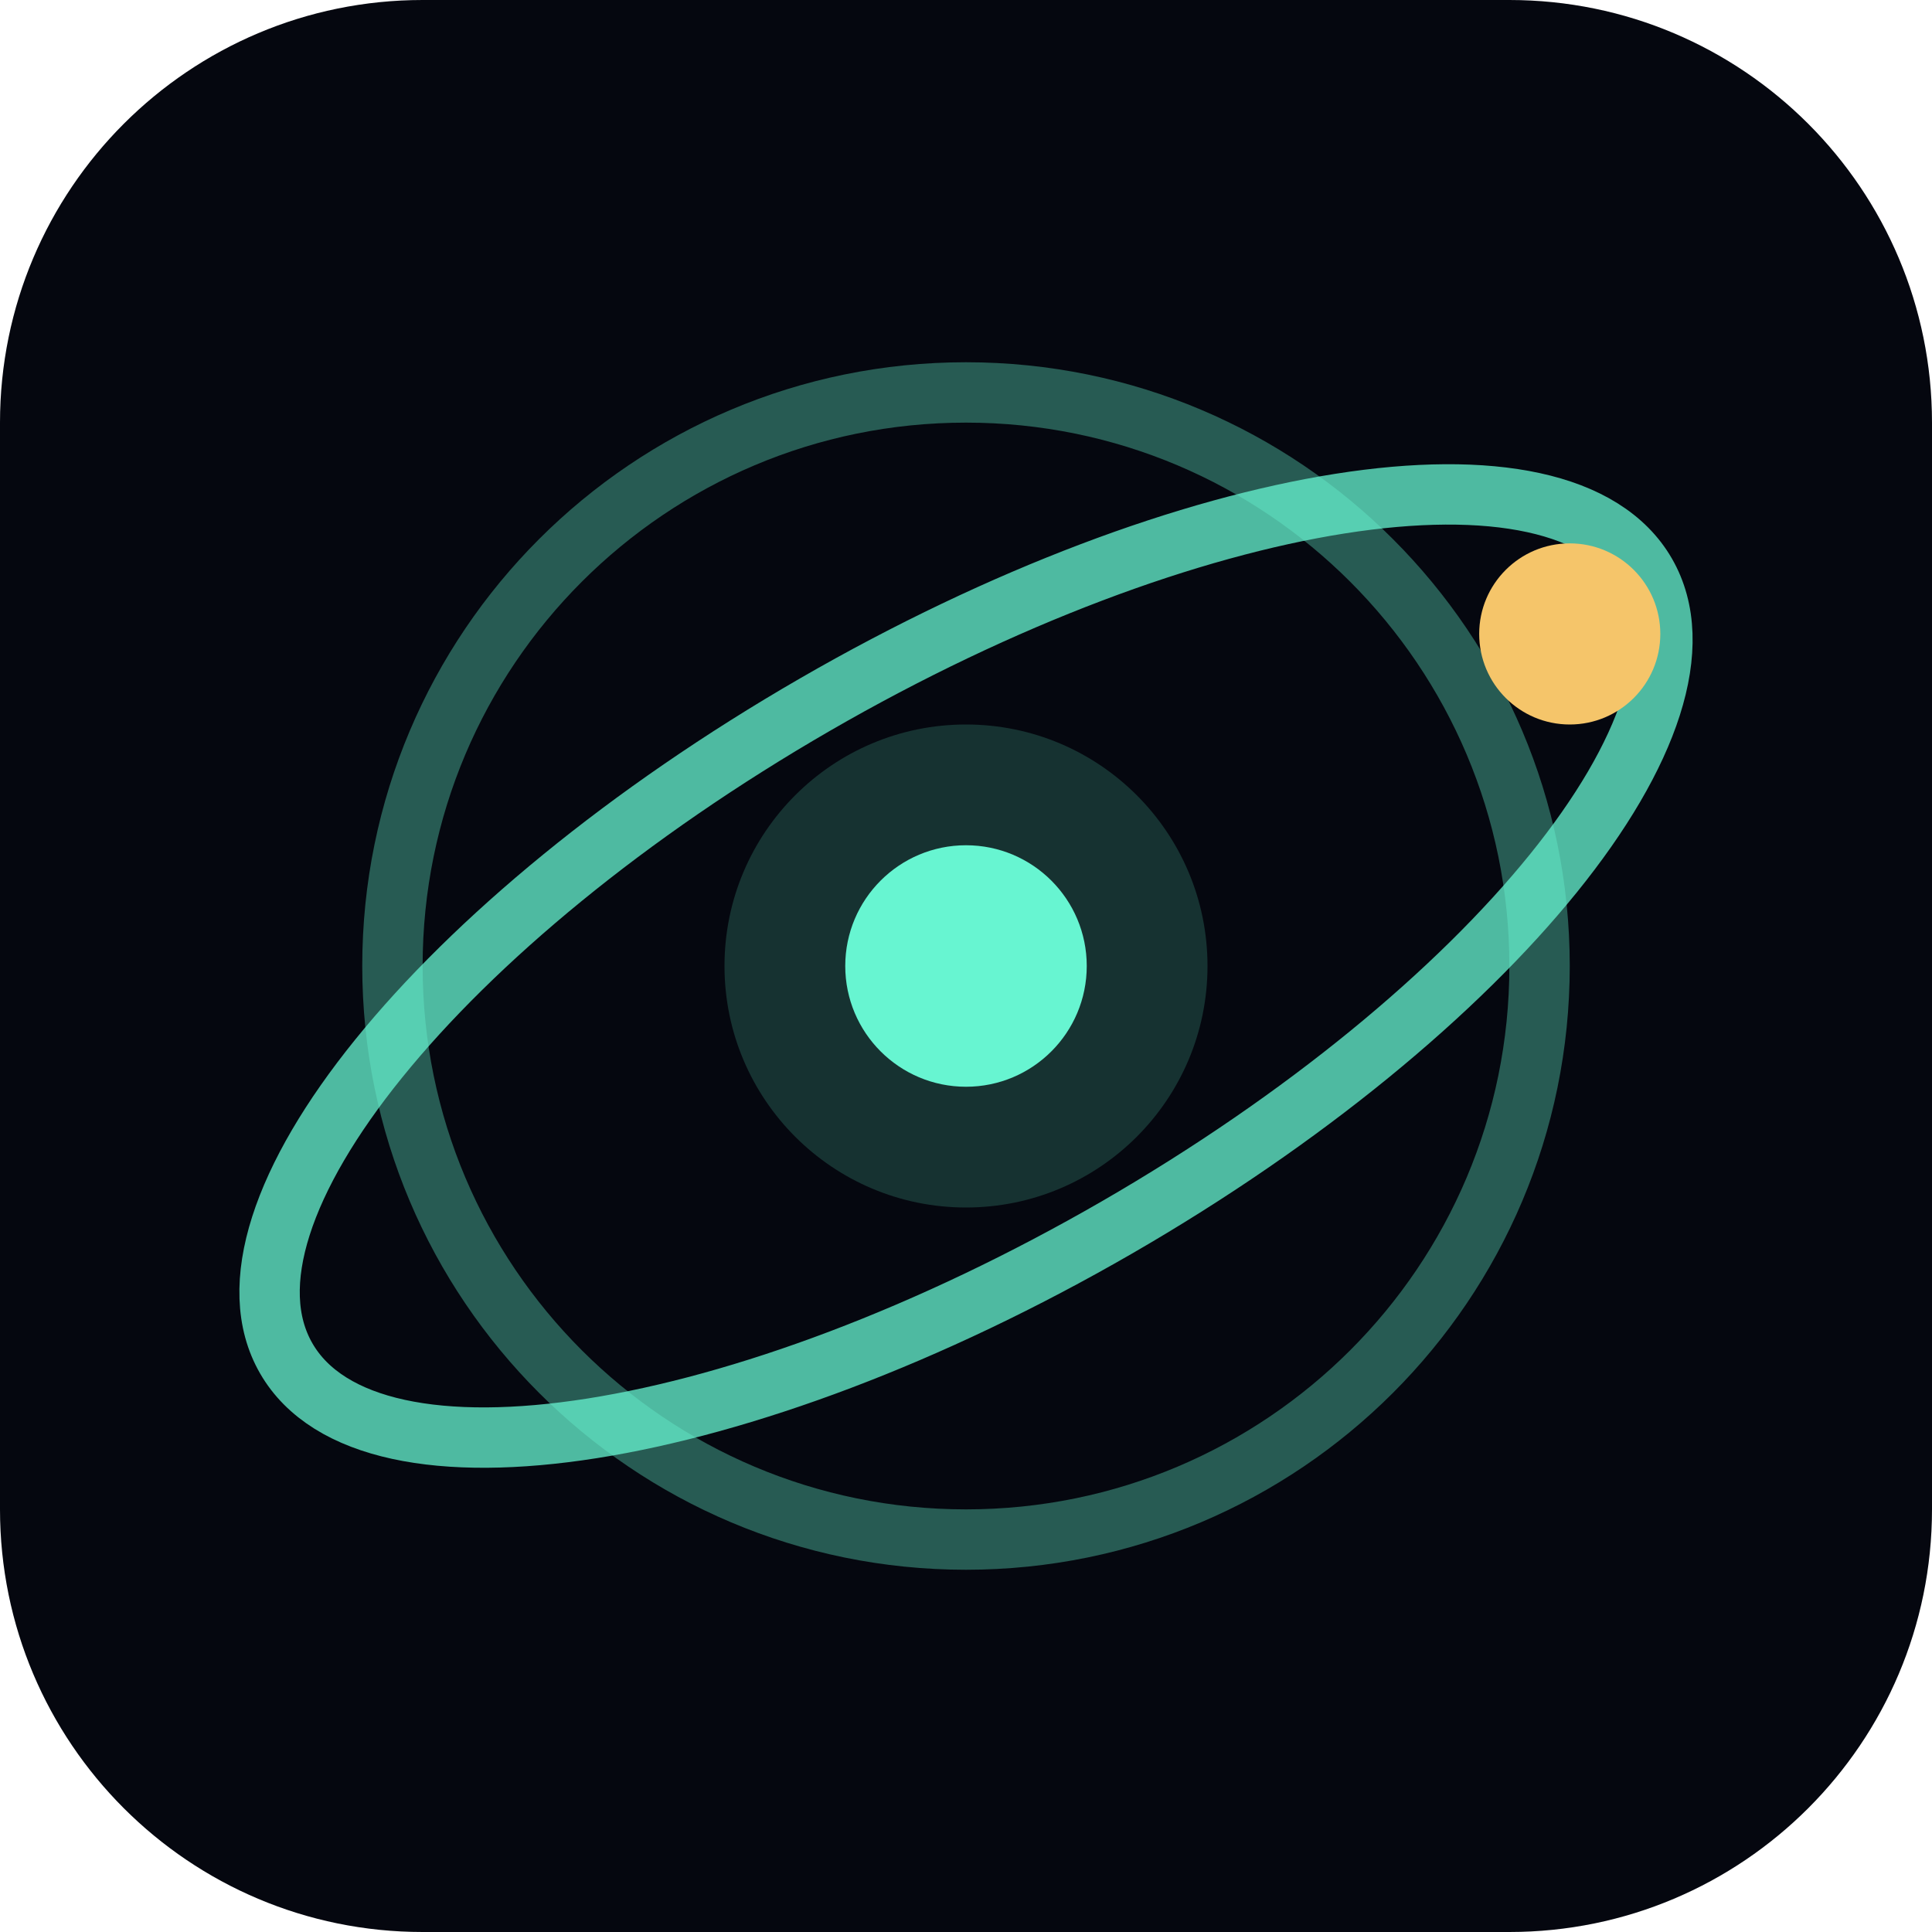
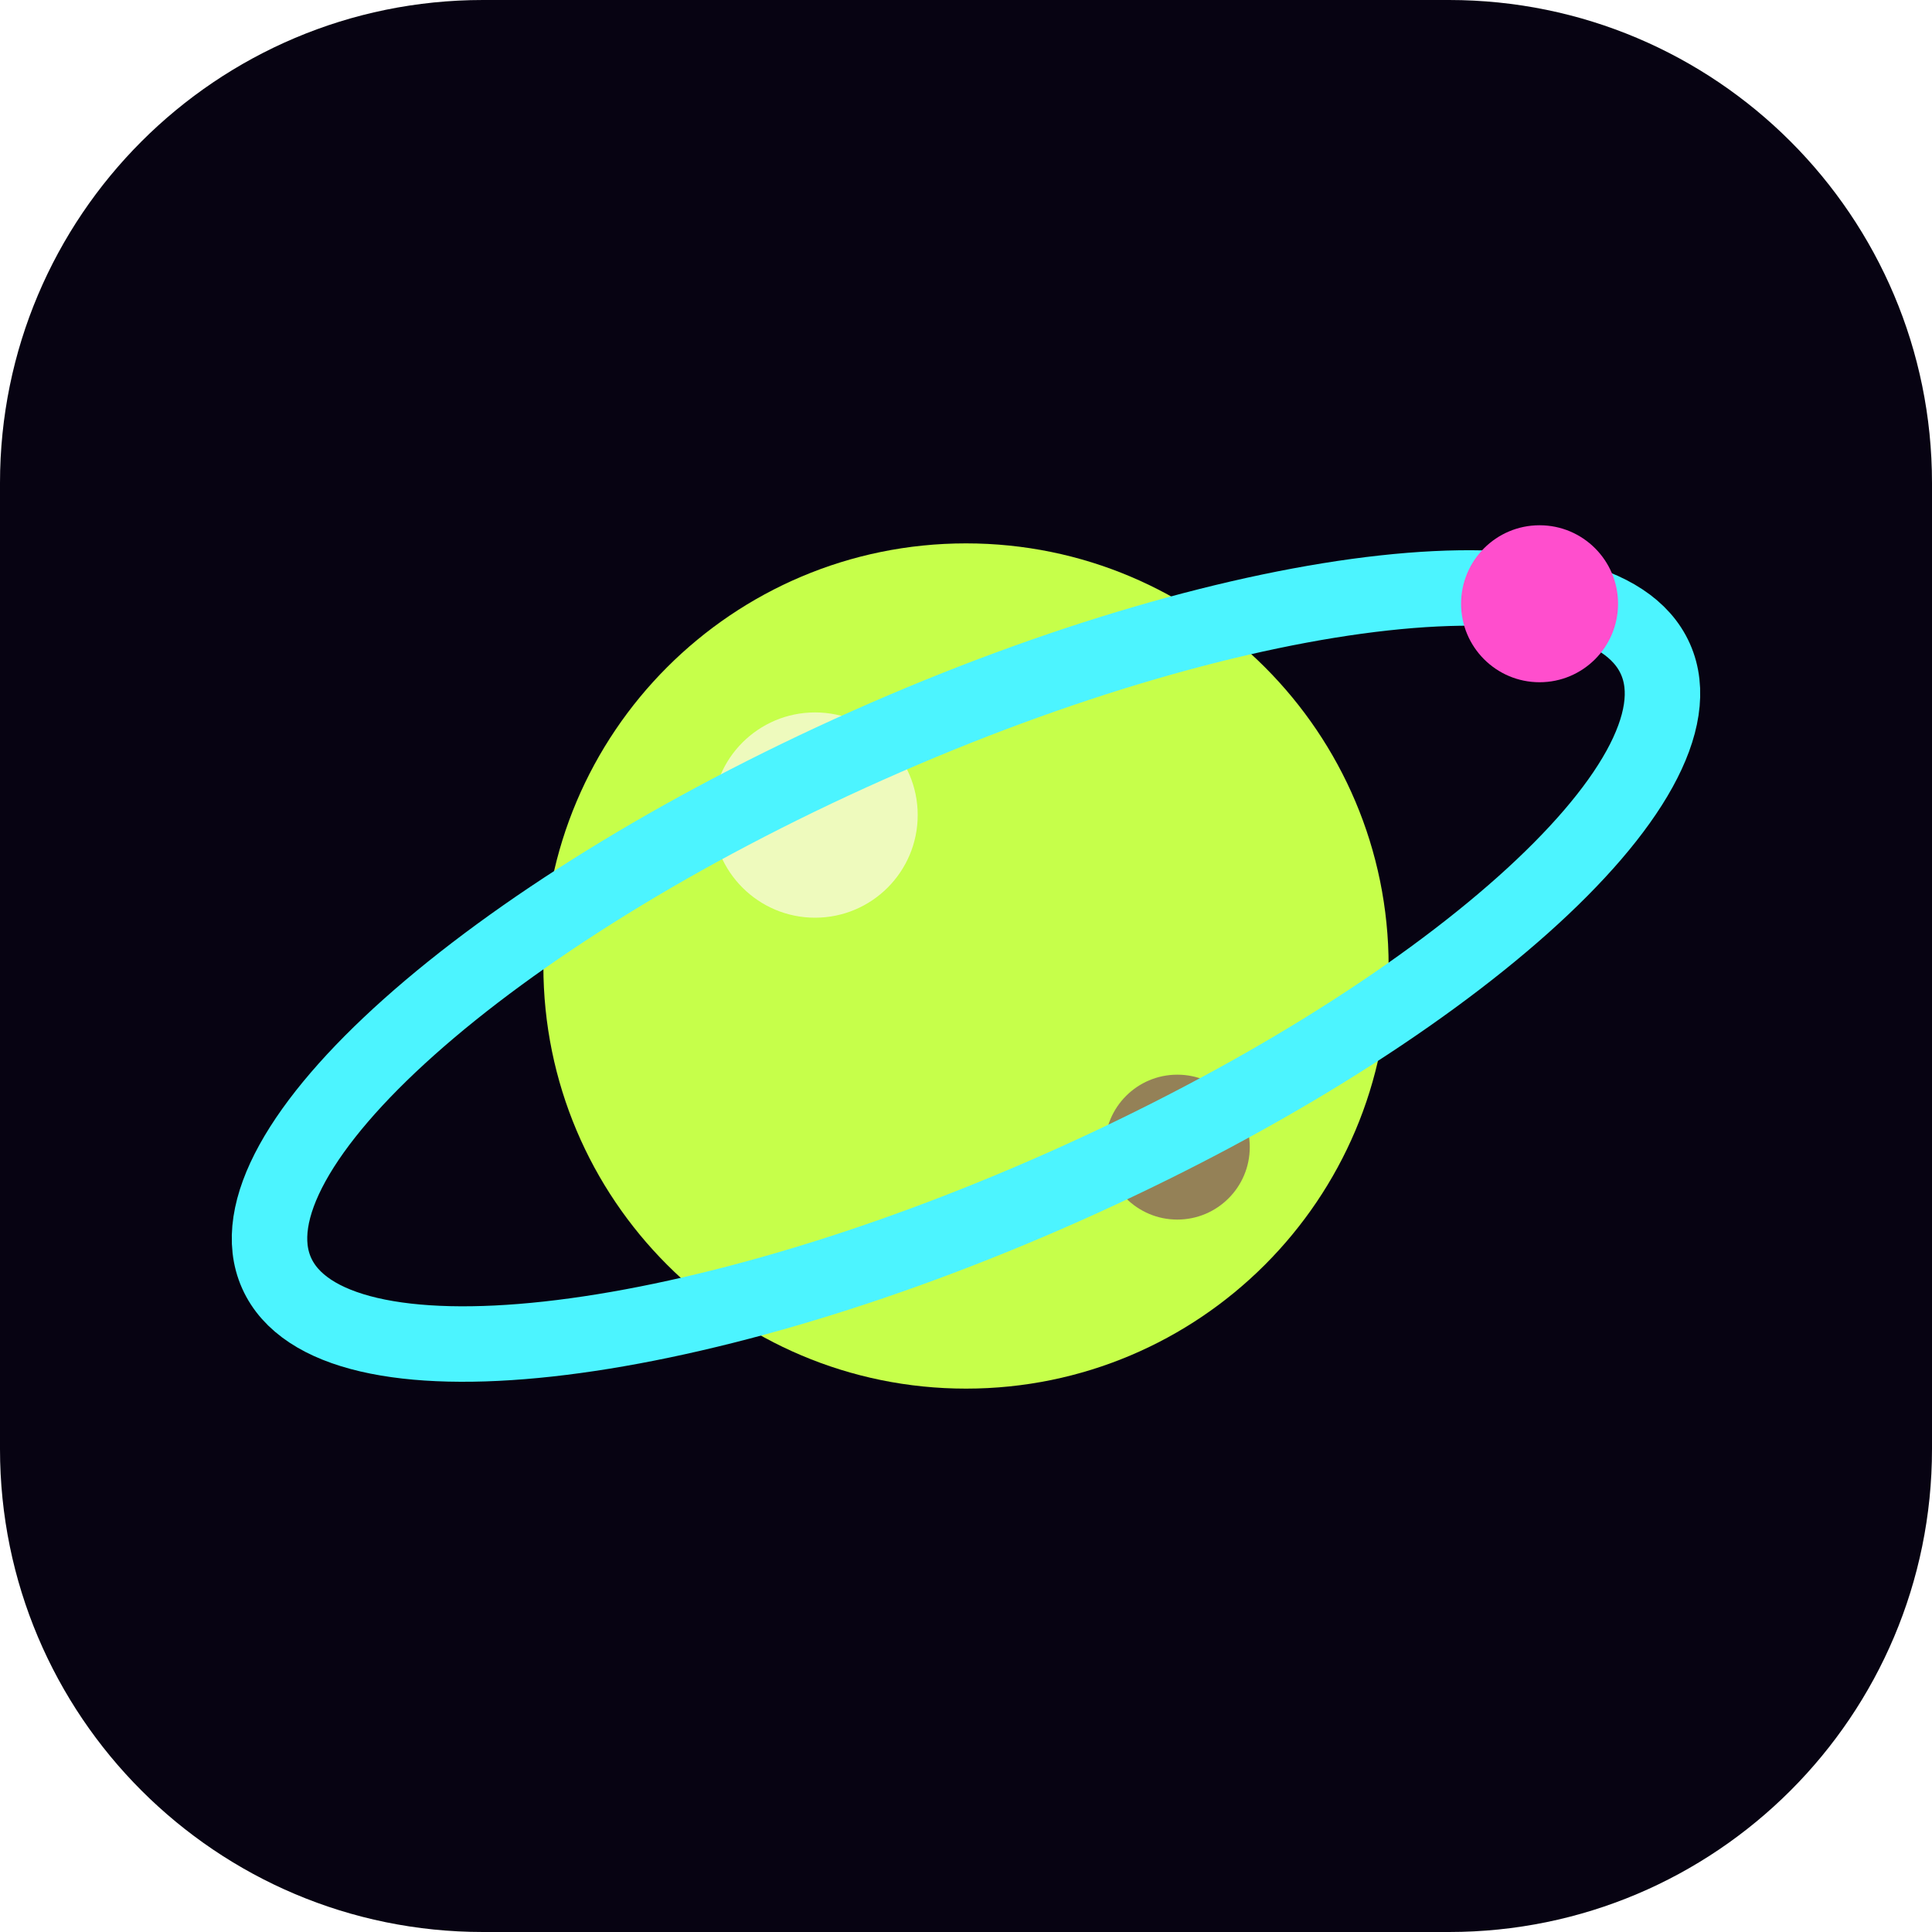
<svg xmlns="http://www.w3.org/2000/svg" viewBox="0 0 64 64">
-   <rect width="64" height="64" rx="14" fill="#05070f" />
-   <circle cx="32" cy="32" r="19" fill="none" stroke="#67f5d1" stroke-opacity=".35" stroke-width="2" />
-   <ellipse cx="32" cy="32" rx="26" ry="10" transform="rotate(-30 32 32)" fill="none" stroke="#67f5d1" stroke-opacity=".75" stroke-width="2" />
-   <circle cx="32" cy="32" r="8" fill="#67f5d1" fill-opacity=".18" />
-   <circle cx="32" cy="32" r="4" fill="#67f5d1" />
-   <circle cx="52" cy="21" r="3" fill="#f5c56a" />
+   <rect width="64" height="64" rx="16" fill="#070312" />
+   <circle cx="32" cy="32" r="14" fill="#c6ff4a" />
+   <circle cx="27" cy="27" r="3.4" fill="#fff8ef" fill-opacity=".7" />
+   <circle cx="39" cy="38" r="2.4" fill="#6b1a63" fill-opacity=".55" />
+   <ellipse cx="32" cy="32" rx="25" ry="8" transform="rotate(-24 32 32)" fill="none" stroke="#4cf4ff" stroke-width="2.5" />
+   <circle cx="51" cy="20" r="2.6" fill="#ff4ecd" />
</svg>
